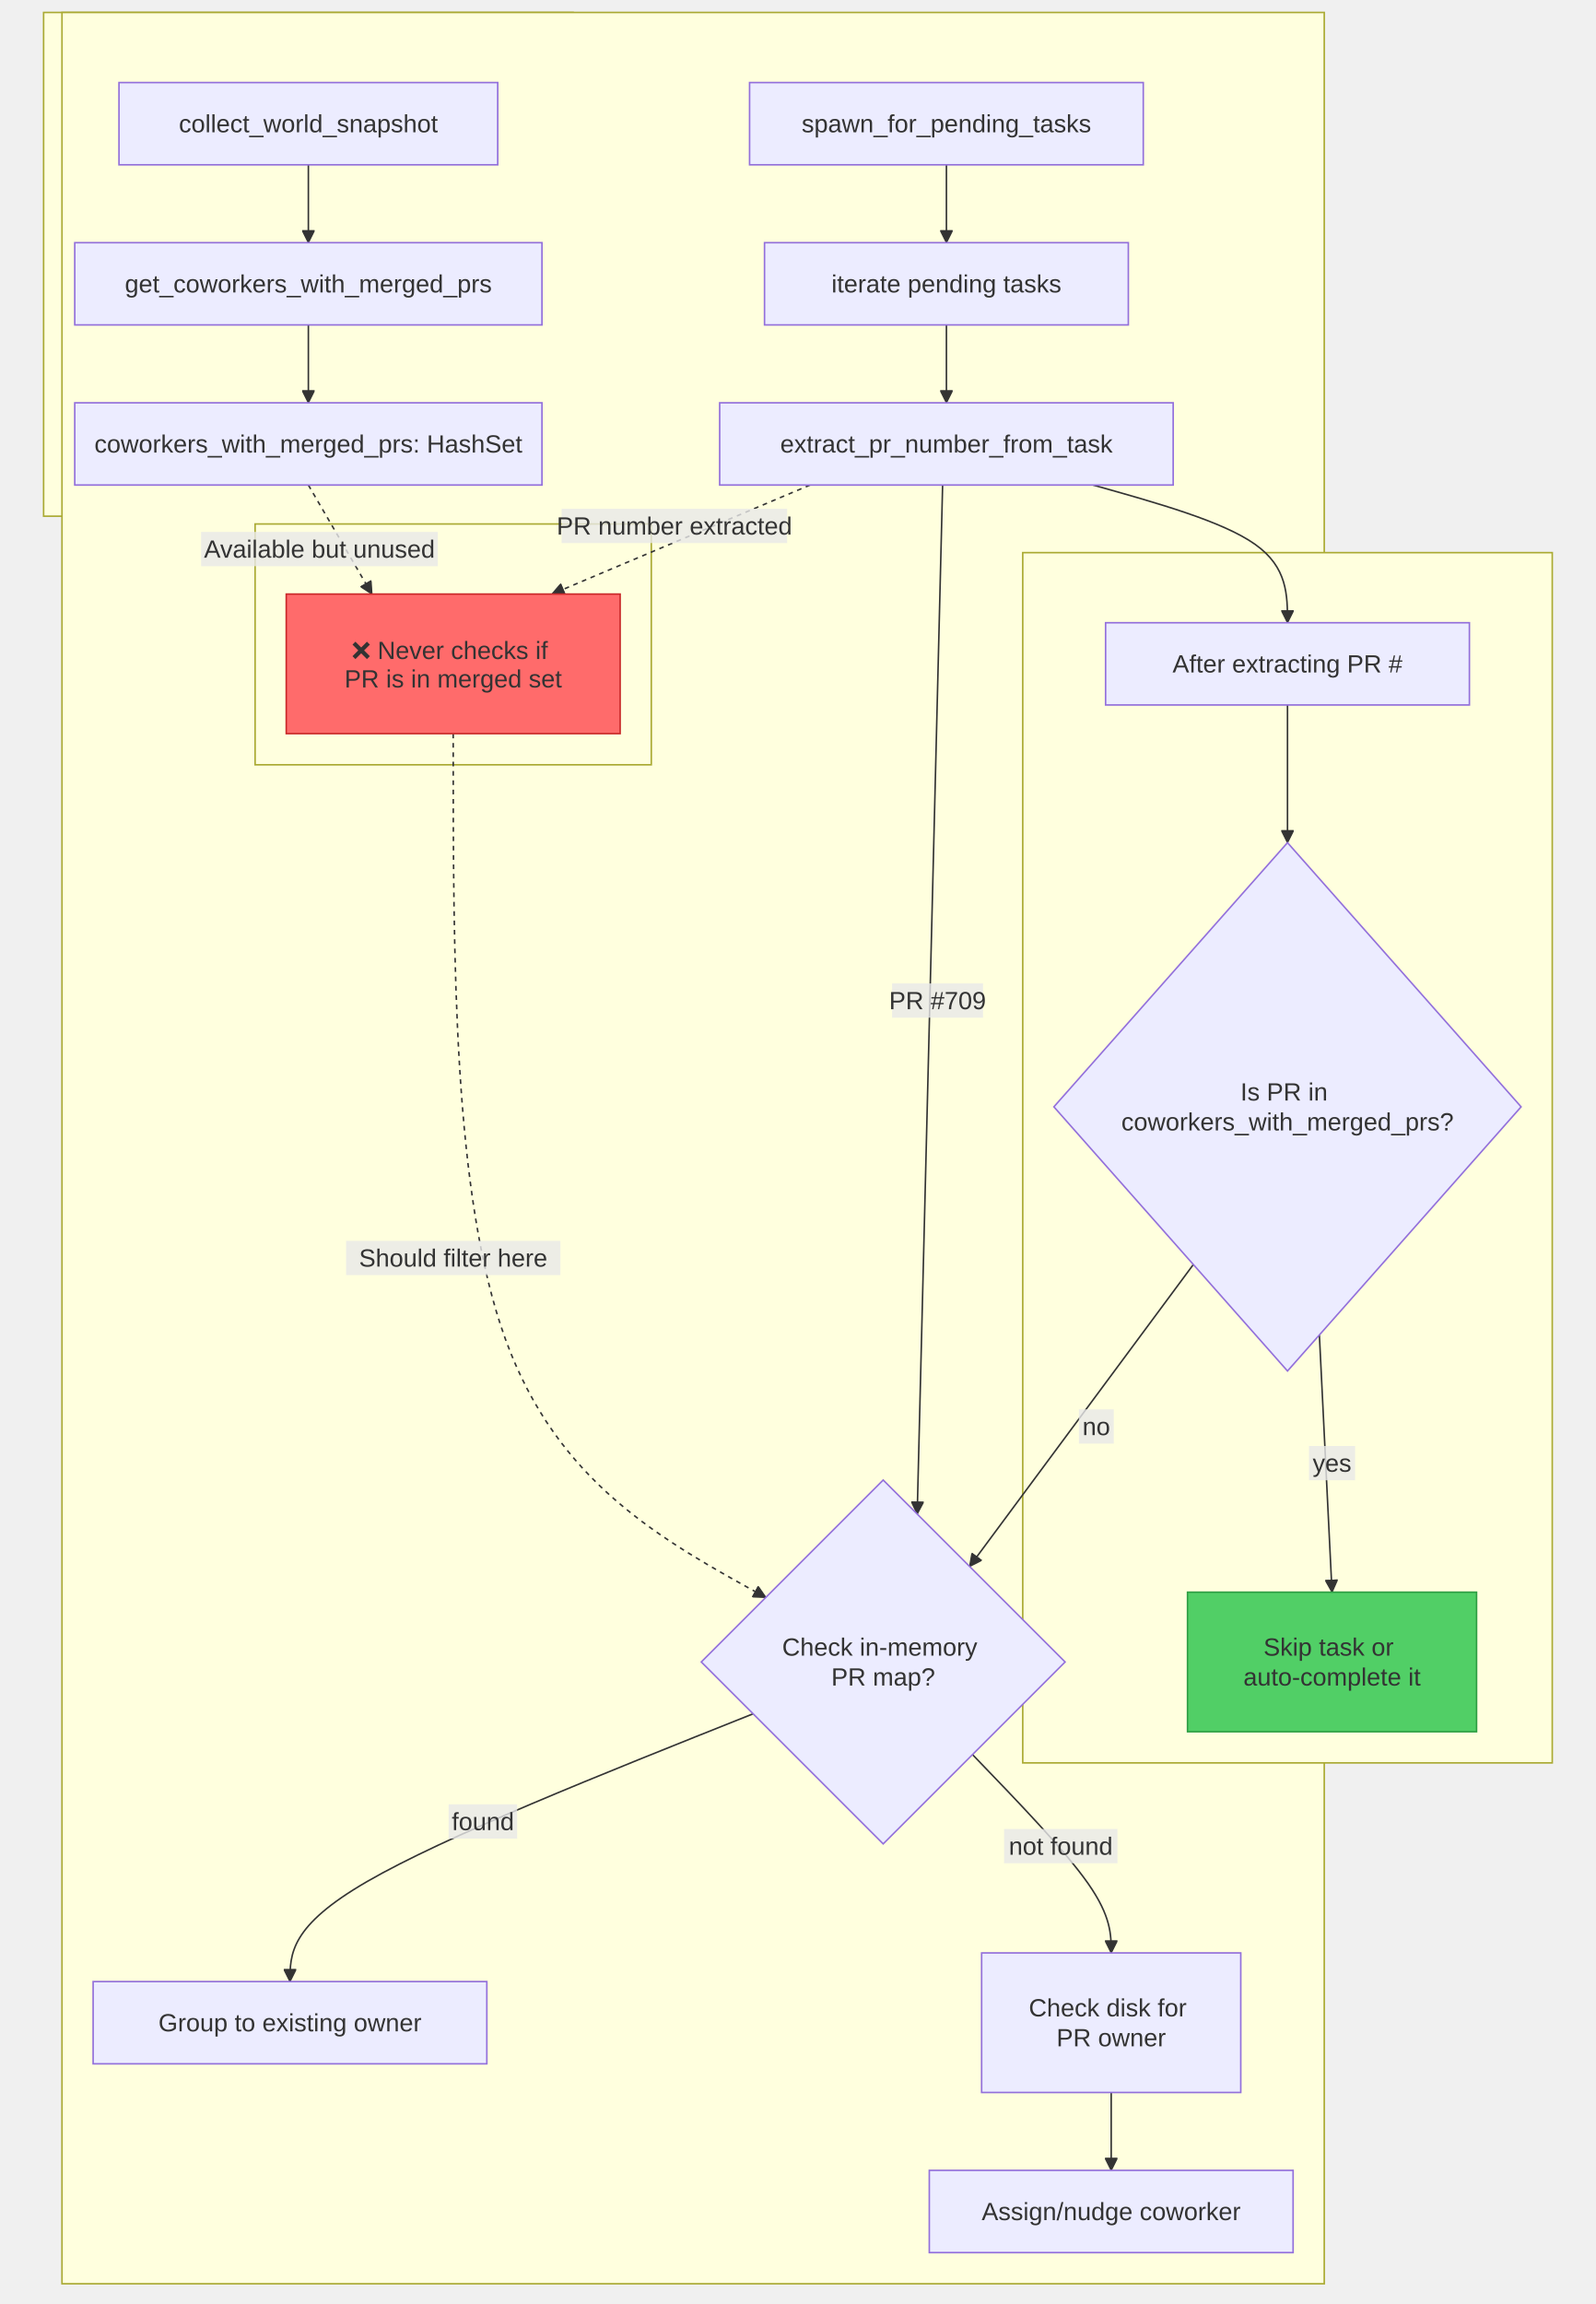
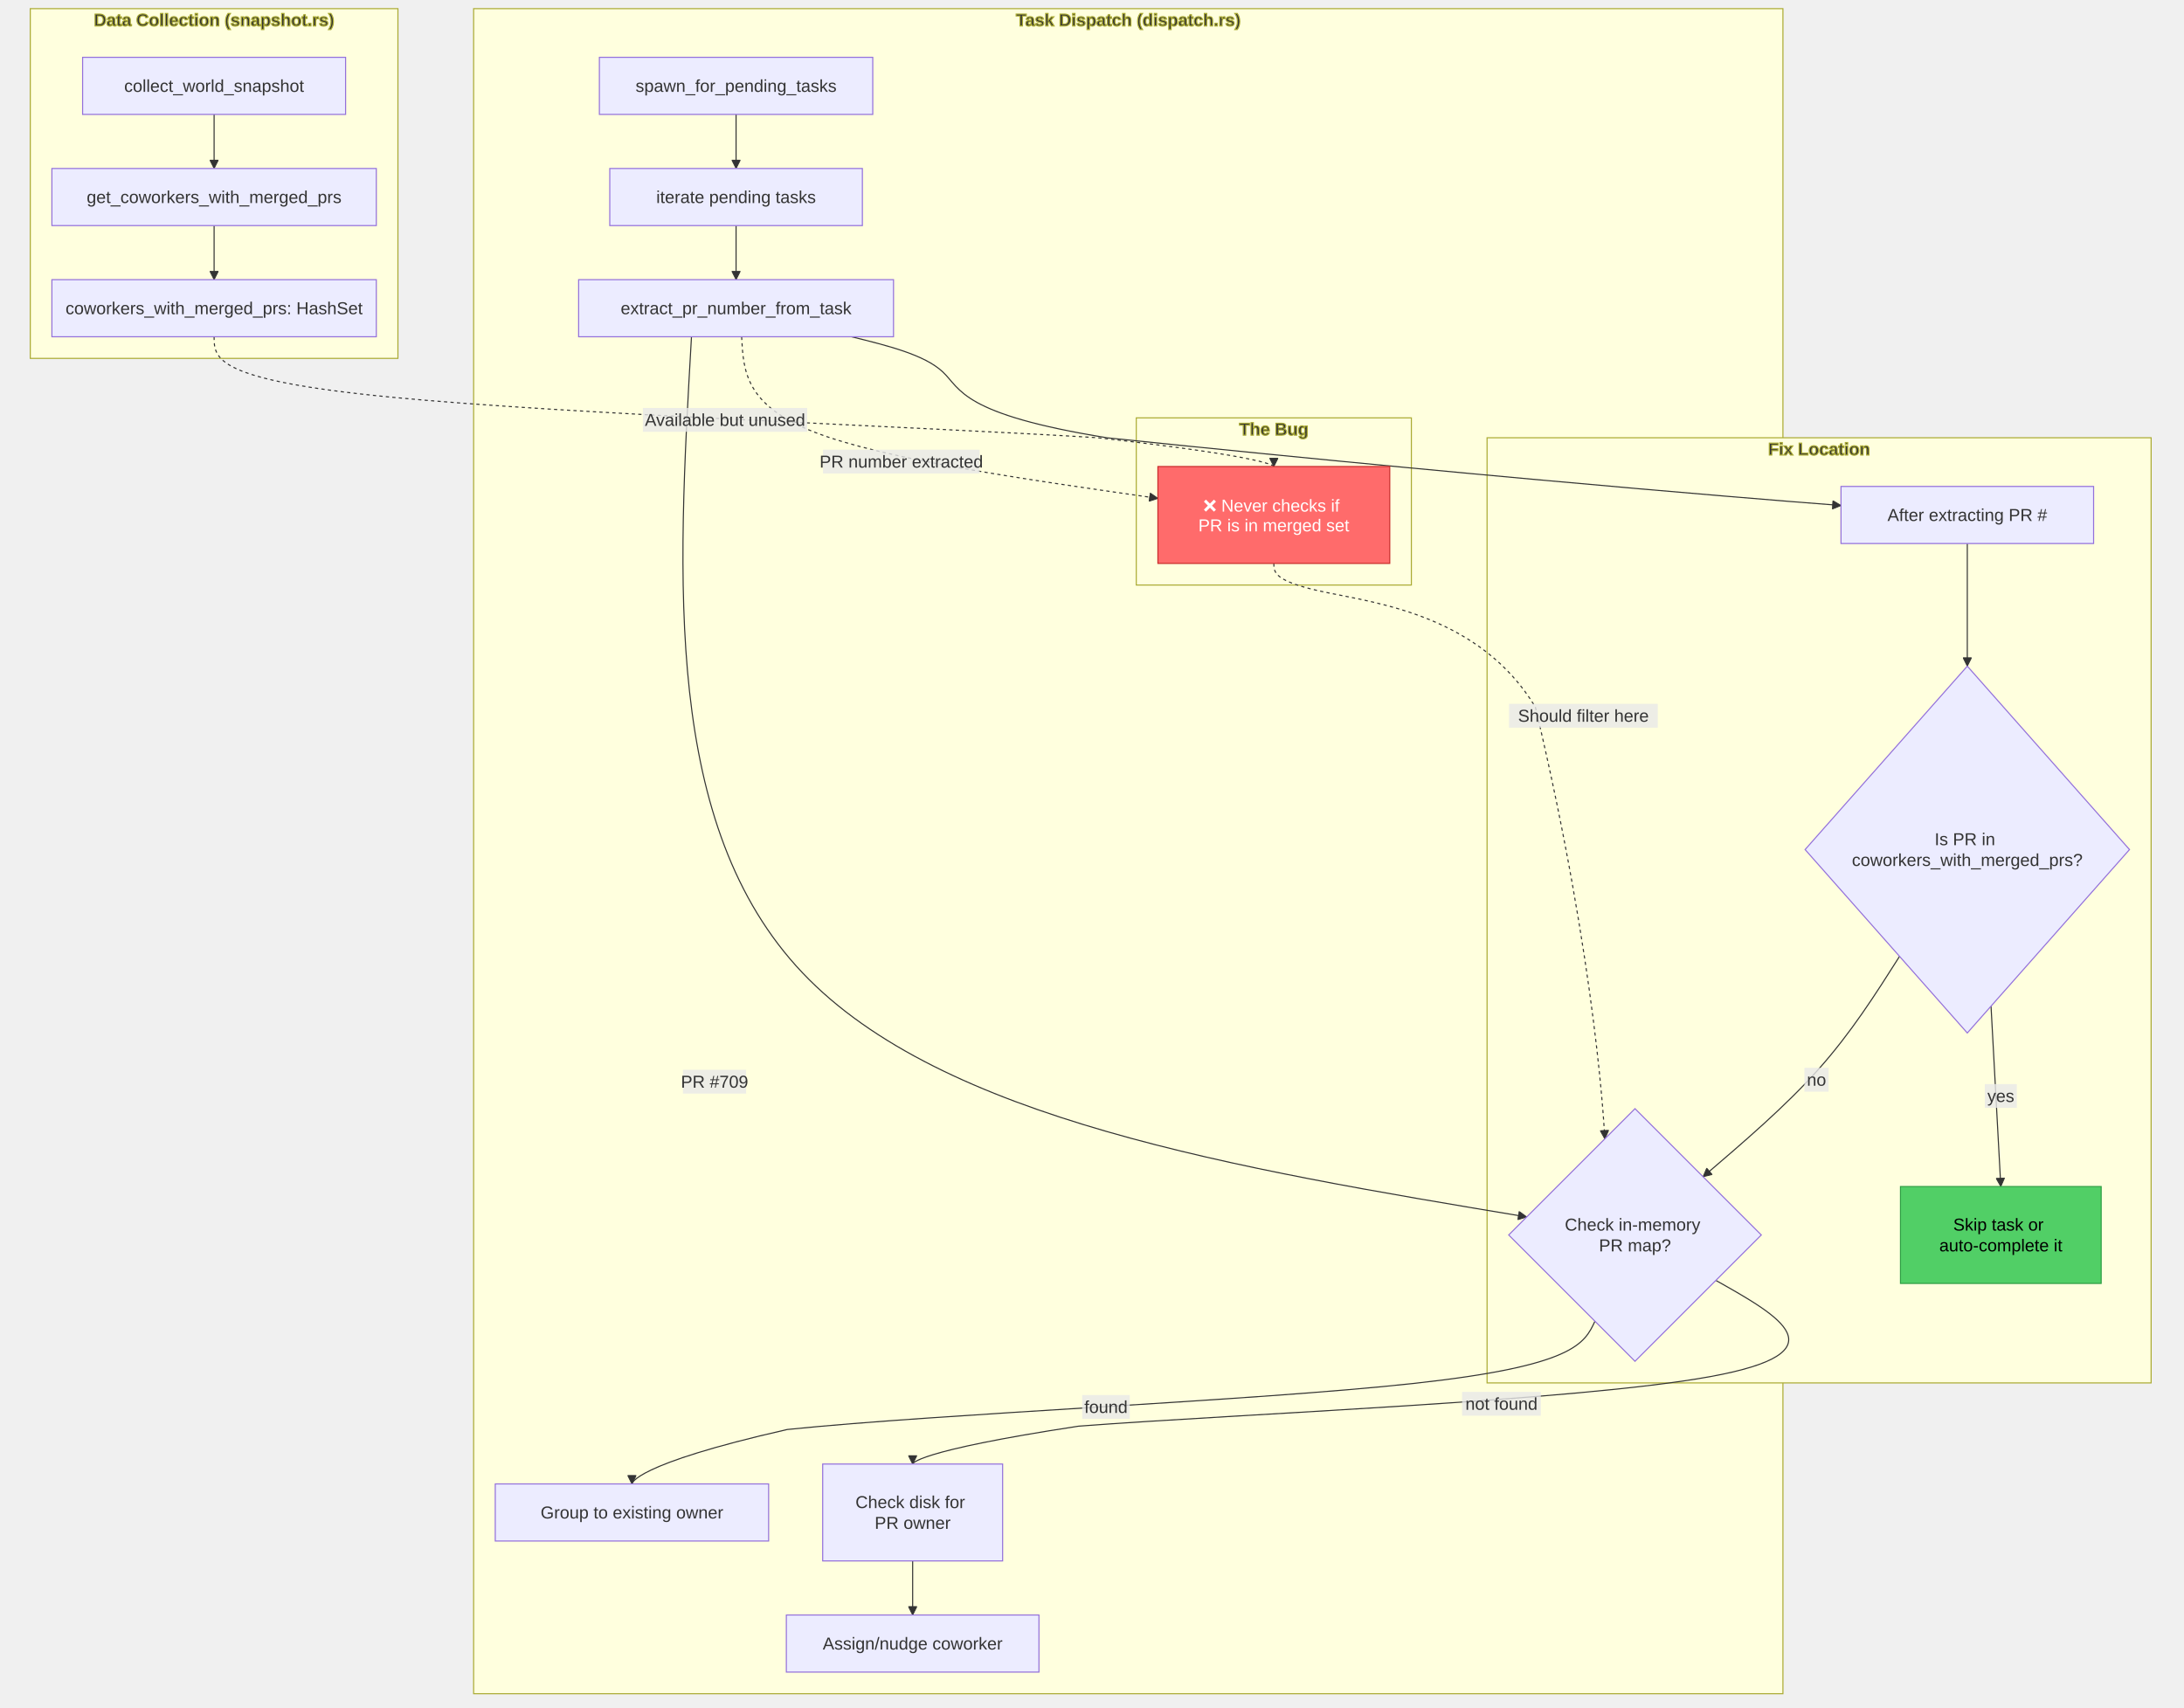
- <svg xmlns="http://www.w3.org/2000/svg" width="1024.7" height="1479.2" viewBox="-8 -28 1024.7 1479.2" class="mermaid">
+ <svg xmlns="http://www.w3.org/2000/svg" width="2019.7" height="1579.2" viewBox="-8 -28 2019.7 1579.2" class="mermaid">
  <style>

.mermaid {
  font-family: trebuchet ms, verdana, arial, sans-serif;
  font-size: 16px;
}

.node rect,
.node polygon,
.node circle,
.node ellipse,
.node path {
  fill: #ECECFF;
  stroke: #9370DB;
  stroke-width: 1px;
}

.node line {
  stroke: #9370DB;
  stroke-width: 1px;
}

.node .label {
  fill: #333333;
}

.node text {
  fill: #333333;
  font-family: trebuchet ms, verdana, arial, sans-serif;
  font-size: 16px;
}

.edge-path {
  fill: none;
  stroke: #333333;
  stroke-width: 1px;
}

.edge-label {
  fill: #333333;
  font-family: trebuchet ms, verdana, arial, sans-serif;
}

.edge-label-bg {
  fill: rgba(232, 232, 232, 0.8);
}

.subgraph {
  fill: #ffffde;
  stroke: #aaaa33;
  stroke-width: 1px;
}

.subgraph-title {
  fill: #333333;
  font-weight: bold;
}

.cluster rect {
  fill: #ffffde;
  stroke: #aaaa33;
  stroke-width: 1px;
  rx: 5px;
  ry: 5px;
}

.cluster-label {
  fill: #333333;
  font-family: trebuchet ms, verdana, arial, sans-serif;
  font-size: 16px;
  font-weight: bold;
}

marker path {
  fill: #333333;
  stroke: #333333;
}

  </style>
  <defs>
    <marker id="arrow_point" viewBox="0 0 10 10" refX="10" refY="5" markerWidth="8" markerHeight="8" orient="auto" markerUnits="userSpaceOnUse">
      <path d="M 0 0 L 10 5 L 0 10 z" />
    </marker>
    <marker id="arrow_point_start" viewBox="0 0 10 10" refX="4.5" refY="5" markerWidth="8" markerHeight="8" orient="auto" markerUnits="userSpaceOnUse">
      <path d="M 0 5 L 10 10 L 10 0 z" />
    </marker>
    <marker id="arrow_cross" viewBox="0 0 11 11" refX="12" refY="5.2" markerWidth="11" markerHeight="11" orient="auto" markerUnits="userSpaceOnUse">
      <path d="M 1 1 L 10 10 M 10 1 L 1 10" fill="none" stroke-width="2" />
    </marker>
    <marker id="arrow_cross_start" viewBox="0 0 11 11" refX="-1" refY="5.2" markerWidth="11" markerHeight="11" orient="auto" markerUnits="userSpaceOnUse">
-       <path d="M 1 1 L 10 10 M 10 1 L 1 10" fill="none" stroke-width="2" />
+       <path d="M 1 1 L 10 10 M 10 1 L 1 10" stroke-width="2" fill="none" />
    </marker>
    <marker id="arrow_circle" viewBox="0 0 10 10" refX="11" refY="5" markerWidth="11" markerHeight="11" orient="auto" markerUnits="userSpaceOnUse">
      <circle cx="5" cy="5" r="5" />
    </marker>
    <marker id="arrow_circle_start" viewBox="0 0 10 10" refX="-1" refY="5" markerWidth="11" markerHeight="11" orient="auto" markerUnits="userSpaceOnUse">
      <circle cx="5" cy="5" r="5" />
    </marker>
  </defs>
  <g class="root">
    <g class="clusters">
-       <g class="subgraph" id="subgraph-">
+       <g class="subgraph" id="subgraph-subGraph0">
        <rect x="20" y="-20" width="340" height="323.4" class="cluster" />
-         <text x="190" y="-4" class="cluster-label" text-anchor="middle" />
-       </g>
-       <g class="subgraph" id="subgraph-">
-         <rect x="31.8" y="-20" width="810.5" height="1458.2" class="cluster" />
-         <text x="437.05" y="-4" class="cluster-label" text-anchor="middle" />
-       </g>
-       <g class="subgraph" id="subgraph-">
-         <rect x="155.8" y="308.4" width="254.4" height="154.6" class="cluster" />
-         <text x="283" y="324.4" class="cluster-label" text-anchor="middle" />
-       </g>
-       <g class="subgraph" id="subgraph-">
-         <rect x="648.7" y="326.8" width="340" height="777" class="cluster" />
-         <text x="818.7" y="342.8" class="cluster-label" text-anchor="middle" />
+         <text x="190" y="-4" class="cluster-label" text-anchor="middle">Data Collection (snapshot.rs)</text>
+       </g>
+       <g class="subgraph" id="subgraph-subGraph1">
+         <rect x="430" y="-20" width="1210.8" height="1558.2" class="cluster" />
+         <text x="1035.4" y="-4" class="cluster-label" text-anchor="middle">Task Dispatch (dispatch.rs)</text>
+       </g>
+       <g class="subgraph" id="subgraph-subGraph2">
+         <rect x="1042.8" y="358.4" width="254.4" height="154.6" class="cluster" />
+         <text x="1170" y="374.4" class="cluster-label" text-anchor="middle">The Bug</text>
+       </g>
+       <g class="subgraph" id="subgraph-subGraph3">
+         <rect x="1367.2" y="376.8" width="614.1" height="874" class="cluster" />
+         <text x="1674.25" y="392.8" class="cluster-label" text-anchor="middle">Fix Location</text>
      </g>
    </g>
    <g class="edgePaths">
      <g class="edge" id="edge-L-A-B-0">
-         <path d="M 190.00 77.80 C 190.00 86.13, 190.00 94.47, 190.00 102.80 C 190.00 111.13, 190.00 119.47, 190.00 127.80" class="edge-path" fill="none" stroke-width="1" marker-end="url(#arrow_point)" />
+         <path d="M 190.00 77.80 C 190.00 86.13, 190.00 94.47, 190.00 102.80 C 190.00 111.13, 190.00 119.47, 190.00 127.80" class="edge-path" stroke-width="1" marker-end="url(#arrow_point)" fill="none" />
      </g>
      <g class="edge" id="edge-L-B-C-0">
-         <path d="M 190.00 180.60 C 190.00 188.93, 190.00 197.27, 190.00 205.60 C 190.00 213.93, 190.00 222.27, 190.00 230.60" class="edge-path" marker-end="url(#arrow_point)" fill="none" stroke-width="1" />
+         <path d="M 190.00 180.60 C 190.00 188.93, 190.00 197.27, 190.00 205.60 C 190.00 213.93, 190.00 222.27, 190.00 230.60" class="edge-path" stroke-width="1" marker-end="url(#arrow_point)" fill="none" />
      </g>
      <g class="edge" id="edge-L-D-E-0">
-         <path d="M 599.70 77.80 C 599.70 86.13, 599.70 94.47, 599.70 102.80 C 599.70 111.13, 599.70 119.47, 599.70 127.80" class="edge-path" fill="none" stroke-width="1" marker-end="url(#arrow_point)" />
+         <path d="M 672.70 77.80 C 672.70 86.13, 672.70 94.47, 672.70 102.80 C 672.70 111.13, 672.70 119.47, 672.70 127.80" class="edge-path" marker-end="url(#arrow_point)" stroke-width="1" fill="none" />
      </g>
      <g class="edge" id="edge-L-E-F-0">
-         <path d="M 599.70 180.60 C 599.70 188.93, 599.70 197.27, 599.70 205.60 C 599.70 213.93, 599.70 222.27, 599.70 230.60" class="edge-path" marker-end="url(#arrow_point)" fill="none" stroke-width="1" />
+         <path d="M 672.70 180.60 C 672.70 188.93, 672.70 197.27, 672.70 205.60 C 672.70 213.93, 672.70 222.27, 672.70 230.60" class="edge-path" marker-end="url(#arrow_point)" fill="none" stroke-width="1" />
      </g>
      <g class="edge" id="edge-L-F-G-0">
-         <path d="M 597.25 283.40 L 580.93 944.03" class="edge-path" stroke-width="1" fill="none" marker-end="url(#arrow_point)" />
+         <path d="M 631.46 283.40 C 618.44 509.67, 605.42 735.93, 734.15 871.59 C 862.89 1007.24, 1133.38 1052.28, 1403.87 1097.33" class="edge-path" stroke-width="1" fill="none" marker-end="url(#arrow_point)" />
      </g>
      <g class="edge" id="edge-L-G-H-0">
-         <path d="M 475.58 1072.28 C 376.46 1111.79, 277.33 1151.29, 227.76 1179.95 C 178.20 1208.60, 178.20 1226.40, 178.20 1244.20" class="edge-path" marker-end="url(#arrow_point)" fill="none" stroke-width="1" />
+         <path d="M 1466.94 1193.74 C 1457.33 1214.43, 1447.71 1235.11, 1299.29 1251.29 C 1150.87 1267.47, 863.63 1279.13, 720.02 1293.87 C 576.40 1326.40, 576.40 1344.20, 576.40 1344.20" class="edge-path" stroke-width="1" marker-end="url(#arrow_point)" fill="none" />
      </g>
      <g class="edge" id="edge-L-G-I-0">
-         <path d="M 616.44 1098.46 C 646.13 1129.24, 675.81 1160.02, 690.66 1181.24 C 705.50 1202.47, 705.50 1214.13, 705.50 1225.80" class="edge-path" stroke-width="1" marker-end="url(#arrow_point)" fill="none" />
+         <path d="M 1578.79 1156.01 C 1637.99 1189.28, 1697.20 1222.54, 1573.40 1245.00 C 1449.60 1267.47, 1142.80 1279.13, 989.40 1290.80 C 836.00 1314.13, 836.00 1325.80, 836.00 1325.80" class="edge-path" marker-end="url(#arrow_point)" stroke-width="1" fill="none" />
      </g>
      <g class="edge" id="edge-L-I-J-0">
-         <path d="M 705.50 1315.40 C 705.50 1323.73, 705.50 1332.07, 705.50 1340.40 C 705.50 1348.73, 705.50 1357.07, 705.50 1365.40" class="edge-path" fill="none" marker-end="url(#arrow_point)" stroke-width="1" />
+         <path d="M 836.00 1415.40 C 836.00 1423.73, 836.00 1432.07, 836.00 1440.40 C 836.00 1448.73, 836.00 1457.07, 836.00 1465.40" class="edge-path" marker-end="url(#arrow_point)" stroke-width="1" fill="none" />
      </g>
      <g class="edge" id="edge-L-C-K-0">
-         <path d="M 190.00 283.40 L 230.79 353.40" class="edge-path" fill="none" stroke-width="2" stroke-dasharray="3,3" marker-end="url(#arrow_point)" />
+         <path d="M 190.00 283.40 C 190.00 303.40, 190.00 323.40, 353.33 339.23 C 516.67 355.07, 843.33 366.73, 1006.67 376.73 C 1170.00 395.07, 1170.00 403.40, 1170.00 403.40" class="edge-path" fill="none" stroke-dasharray="3,3" stroke-width="2" marker-end="url(#arrow_point)" />
      </g>
      <g class="edge" id="edge-L-F-K-0">
-         <path d="M 512.12 283.40 L 346.44 353.40" class="edge-path" marker-end="url(#arrow_point)" fill="none" stroke-width="2" stroke-dasharray="3,3" />
+         <path d="M 677.84 283.40 C 679.46 315.07, 681.08 346.73, 745.24 371.64 C 809.40 396.55, 936.10 414.70, 1062.80 432.84" class="edge-path" marker-end="url(#arrow_point)" fill="none" stroke-dasharray="3,3" stroke-width="2" />
      </g>
      <g class="edge" id="edge-L-K-G-0">
-         <path d="M 283.00 443.00 C 283.00 591.07, 283.00 739.13, 316.46 831.56 C 349.91 923.99, 416.82 960.78, 483.74 997.56" class="edge-path" stroke-dasharray="3,3" marker-end="url(#arrow_point)" fill="none" stroke-width="2" />
+         <path d="M 1170.00 493.00 C 1170.00 501.33, 1170.00 509.67, 1217.72 519.67 C 1265.43 529.67, 1360.87 541.33, 1411.88 625.85 C 1469.48 867.75, 1476.07 1025.13, 1476.07 1025.13" class="edge-path" stroke-dasharray="3,3" fill="none" stroke-width="2" marker-end="url(#arrow_point)" />
      </g>
      <g class="edge" id="edge-L-L-M-0">
-         <path d="M 818.70 424.60 C 818.70 442.40, 818.70 460.20, 818.70 474.93 C 818.70 489.67, 818.70 501.33, 818.70 513.00" class="edge-path" marker-end="url(#arrow_point)" stroke-width="1" fill="none" />
+         <path d="M 1811.30 474.60 C 1811.30 489.07, 1811.30 503.53, 1811.30 516.60 C 1811.30 529.67, 1811.30 541.33, 1811.30 553.00 C 1811.30 576.33, 1811.30 588.00, 1811.30 588.00" class="edge-path" marker-end="url(#arrow_point)" fill="none" stroke-width="1" />
      </g>
      <g class="edge" id="edge-L-M-N-0">
-         <path d="M 839.17 829.05 L 847.30 994.20" class="edge-path" fill="none" stroke-width="1" marker-end="url(#arrow_point)" />
+         <path d="M 1833.24 902.39 L 1842.30 1069.20" class="edge-path" stroke-width="1" marker-end="url(#arrow_point)" fill="none" />
      </g>
      <g class="edge" id="edge-L-M-G-0">
-         <path d="M 758.24 783.84 L 614.59 977.69" class="edge-path" stroke-width="1" fill="none" marker-end="url(#arrow_point)" />
+         <path d="M 1748.65 856.36 C 1726.26 891.64, 1703.88 926.92, 1673.60 960.89 C 1643.32 994.85, 1605.14 1027.51, 1566.96 1060.16" class="edge-path" fill="none" stroke-width="1" marker-end="url(#arrow_point)" />
      </g>
      <g class="edge" id="edge-L-F-L-0">
-         <path d="M 693.86 283.40 C 735.48 295.07, 777.09 306.73, 797.89 321.47 C 818.70 336.20, 818.70 354.00, 818.70 371.80" class="edge-path" fill="none" stroke-width="1" marker-end="url(#arrow_point)" />
+         <path d="M 779.53 283.40 C 813.26 291.73, 846.98 300.07, 863.84 315.90 C 880.70 331.73, 880.70 355.07, 1016.33 376.91 C 1423.23 419.09, 1694.50 439.44, 1694.50 439.44" class="edge-path" stroke-width="1" marker-end="url(#arrow_point)" fill="none" />
      </g>
    </g>
    <g class="edgeLabels">
      <g class="edgeLabel" id="edge-label-L-F-G-0">
-         <rect x="564.8" y="603.383" width="58.4" height="22" class="edge-label-bg" />
-         <text x="594" y="614.383" class="edge-label" text-anchor="middle" dominant-baseline="central">PR #709</text>
+         <rect x="623.605" y="961.259" width="58.4" height="22" class="edge-label-bg" />
+         <text x="652.805" y="972.259" class="edge-label" dominant-baseline="central" text-anchor="middle">PR #709</text>
      </g>
      <g class="edgeLabel" id="edge-label-L-G-H-0">
-         <rect x="280.089" y="1130.427" width="44" height="22" class="edge-label-bg" />
-         <text x="302.089" y="1141.427" class="edge-label" text-anchor="middle" dominant-baseline="central">found</text>
+         <rect x="992.76" y="1261.995" width="44" height="22" class="edge-label-bg" />
+         <text x="1014.76" y="1272.995" class="edge-label" dominant-baseline="central" text-anchor="middle">found</text>
      </g>
      <g class="edgeLabel" id="edge-label-L-G-I-0">
-         <rect x="636.72" y="1146.225" width="72.8" height="22" class="edge-label-bg" />
-         <text x="673.12" y="1157.225" class="edge-label" dominant-baseline="central" text-anchor="middle">not found</text>
+         <rect x="1344.102" y="1259.094" width="72.8" height="22" class="edge-label-bg" />
+         <text x="1380.502" y="1270.094" class="edge-label" text-anchor="middle" dominant-baseline="central">not found</text>
      </g>
      <g class="edgeLabel" id="edge-label-L-C-K-0">
-         <rect x="121.114" y="313.504" width="152" height="22" class="edge-label-bg" />
-         <text x="197.114" y="324.504" class="edge-label" dominant-baseline="central" text-anchor="middle">Available but unused</text>
+         <rect x="586.511" y="349.275" width="152" height="22" class="edge-label-bg" />
+         <text x="662.511" y="360.275" class="edge-label" text-anchor="middle" dominant-baseline="central">Available but unused</text>
      </g>
      <g class="edgeLabel" id="edge-label-L-F-K-0">
-         <rect x="352.612" y="298.655" width="144.8" height="22" class="edge-label-bg" />
-         <text x="425.012" y="309.655" class="edge-label" text-anchor="middle" dominant-baseline="central">PR number extracted</text>
+         <rect x="753.098" y="387.854" width="144.8" height="22" class="edge-label-bg" />
+         <text x="825.498" y="398.854" class="edge-label" dominant-baseline="central" text-anchor="middle">PR number extracted</text>
      </g>
      <g class="edgeLabel" id="edge-label-L-K-G-0">
-         <rect x="214.2" y="768.637" width="137.6" height="22" class="edge-label-bg" />
-         <text x="283" y="779.637" class="edge-label" dominant-baseline="central" text-anchor="middle">Should filter here</text>
+         <rect x="1387.5" y="622.864" width="137.6" height="22" class="edge-label-bg" />
+         <text x="1456.3" y="633.864" class="edge-label" dominant-baseline="central" text-anchor="middle">Should filter here</text>
      </g>
      <g class="edgeLabel" id="edge-label-L-M-N-0">
-         <rect x="832.5" y="900.344" width="29.6" height="22" class="edge-label-bg" />
-         <text x="847.3" y="911.344" class="edge-label" dominant-baseline="central" text-anchor="middle">yes</text>
+         <rect x="1827.5" y="974.456" width="29.6" height="22" class="edge-label-bg" />
+         <text x="1842.3" y="985.456" class="edge-label" dominant-baseline="central" text-anchor="middle">yes</text>
      </g>
      <g class="edgeLabel" id="edge-label-L-M-G-0">
-         <rect x="684.743" y="876.815" width="22.4" height="22" class="edge-label-bg" />
-         <text x="695.943" y="887.815" class="edge-label" dominant-baseline="central" text-anchor="middle">no</text>
+         <rect x="1660.658" y="959.446" width="22.4" height="22" class="edge-label-bg" />
+         <text x="1671.858" y="970.446" class="edge-label" dominant-baseline="central" text-anchor="middle">no</text>
      </g>
    </g>
    <g class="nodes">
      <g class="node" id="node-A">
        <rect x="68.4" y="25" width="243.2" height="52.8" />
        <text x="190" y="51.4" class="label" text-anchor="middle" dominant-baseline="central">collect_world_snapshot</text>
      </g>
      <g class="node" id="node-B">
        <rect x="40" y="127.8" width="300" height="52.8" />
        <text x="190" y="154.2" class="label" dominant-baseline="central" text-anchor="middle">get_coworkers_with_merged_prs</text>
      </g>
      <g class="node" id="node-C">
        <rect x="40" y="230.6" width="300" height="52.8" />
-         <text x="190" y="257" class="label" text-anchor="middle" dominant-baseline="central">coworkers_with_merged_prs: HashSet</text>
+         <text x="190" y="257" class="label" dominant-baseline="central" text-anchor="middle">coworkers_with_merged_prs: HashSet</text>
      </g>
      <g class="node" id="node-D">
-         <rect x="473.3" y="25" width="252.8" height="52.8" />
-         <text x="599.7" y="51.4" class="label" text-anchor="middle" dominant-baseline="central">spawn_for_pending_tasks</text>
+         <rect x="546.3" y="25" width="252.8" height="52.8" />
+         <text x="672.7" y="51.4" class="label" dominant-baseline="central" text-anchor="middle">spawn_for_pending_tasks</text>
      </g>
      <g class="node" id="node-E">
-         <rect x="482.9" y="127.8" width="233.6" height="52.8" />
-         <text x="599.7" y="154.2" class="label" text-anchor="middle" dominant-baseline="central">iterate pending tasks</text>
+         <rect x="555.9" y="127.8" width="233.6" height="52.8" />
+         <text x="672.7" y="154.2" class="label" text-anchor="middle" dominant-baseline="central">iterate pending tasks</text>
      </g>
      <g class="node" id="node-F">
-         <rect x="454.1" y="230.6" width="291.2" height="52.8" />
-         <text x="599.7" y="257" class="label" text-anchor="middle" dominant-baseline="central">extract_pr_number_from_task</text>
+         <rect x="527.1" y="230.6" width="291.2" height="52.8" />
+         <text x="672.7" y="257" class="label" text-anchor="middle" dominant-baseline="central">extract_pr_number_from_task</text>
      </g>
      <g class="node" id="node-G">
-         <polygon points="559.1,922.2 675.9,1039 559.1,1155.8 442.3,1039" />
-         <text x="559.1" y="1039" class="label" text-anchor="middle" dominant-baseline="central">
-           <tspan x="559.1" y="1039" dy="-0.6em">Check in-memory</tspan>
-           <tspan x="559.1" dy="1.2em">PR map?</tspan>
+         <polygon points="1504,997.2 1620.8,1114 1504,1230.8 1387.2,1114" />
+         <text x="1504" y="1114" class="label" text-anchor="middle" dominant-baseline="central">
+           <tspan x="1504" y="1114" dy="-0.6em">Check in-memory</tspan>
+           <tspan x="1504" dy="1.2em">PR map?</tspan>
        </text>
      </g>
      <g class="node" id="node-H">
-         <rect x="51.8" y="1244.2" width="252.8" height="52.8" />
-         <text x="178.2" y="1270.6" class="label" dominant-baseline="central" text-anchor="middle">Group to existing owner</text>
+         <rect x="450" y="1344.2" width="252.8" height="52.8" />
+         <text x="576.4" y="1370.6" class="label" dominant-baseline="central" text-anchor="middle">Group to existing owner</text>
      </g>
      <g class="node" id="node-I">
-         <rect x="622.3" y="1225.8" width="166.4" height="89.6" />
-         <text x="705.5" y="1270.6" class="label" text-anchor="middle" dominant-baseline="central">
-           <tspan x="705.5" y="1270.6" dy="-0.6em">Check disk for</tspan>
-           <tspan x="705.5" dy="1.2em">PR owner</tspan>
+         <rect x="752.8" y="1325.8" width="166.4" height="89.6" />
+         <text x="836" y="1370.6" class="label" text-anchor="middle" dominant-baseline="central">
+           <tspan x="836" y="1370.6" dy="-0.6em">Check disk for</tspan>
+           <tspan x="836" dy="1.2em">PR owner</tspan>
        </text>
      </g>
      <g class="node" id="node-J">
-         <rect x="588.7" y="1365.4" width="233.6" height="52.8" />
-         <text x="705.5" y="1391.8" class="label" dominant-baseline="central" text-anchor="middle">Assign/nudge coworker</text>
+         <rect x="719.2" y="1465.4" width="233.6" height="52.8" />
+         <text x="836" y="1491.8" class="label" text-anchor="middle" dominant-baseline="central">Assign/nudge coworker</text>
      </g>
      <g class="node" id="node-K">
-         <rect x="175.8" y="353.4" width="214.4" height="89.6" style="fill:#ff6b6b !important;stroke:#c92a2a !important;color:#fff !important" />
-         <text x="283" y="398.2" class="label" dominant-baseline="central" text-anchor="middle">
-           <tspan x="283" y="398.2" dy="-0.6em">❌ Never checks if</tspan>
-           <tspan x="283" dy="1.2em">PR is in merged set</tspan>
+         <rect x="1062.8" y="403.4" width="214.4" height="89.6" style="fill:#ff6b6b !important;stroke:#c92a2a !important;color:#fff !important" />
+         <text x="1170" y="448.2" class="label" dominant-baseline="central" style="fill: #fff" text-anchor="middle">
+           <tspan x="1170" y="448.2" dy="-0.6em">❌ Never checks if</tspan>
+           <tspan x="1170" dy="1.2em">PR is in merged set</tspan>
        </text>
      </g>
      <g class="node" id="node-L">
-         <rect x="701.9" y="371.8" width="233.6" height="52.8" />
-         <text x="818.7" y="398.2" class="label" dominant-baseline="central" text-anchor="middle">After extracting PR #</text>
+         <rect x="1694.5" y="421.8" width="233.6" height="52.8" />
+         <text x="1811.3" y="448.2" class="label" text-anchor="middle" dominant-baseline="central">After extracting PR #</text>
      </g>
      <g class="node" id="node-M">
-         <polygon points="818.7,513 968.7,682.6 818.7,852.2 668.7,682.6" />
-         <text x="818.7" y="682.6" class="label" dominant-baseline="central" text-anchor="middle">
-           <tspan x="818.7" y="682.6" dy="-0.6em">Is PR in</tspan>
-           <tspan x="818.7" dy="1.2em">coworkers_with_merged_prs?</tspan>
+         <polygon points="1811.3,588 1961.3,757.6 1811.3,927.2 1661.3,757.6" />
+         <text x="1811.3" y="757.6" class="label" dominant-baseline="central" text-anchor="middle">
+           <tspan x="1811.3" y="757.6" dy="-0.6em">Is PR in</tspan>
+           <tspan x="1811.3" dy="1.2em">coworkers_with_merged_prs?</tspan>
        </text>
      </g>
      <g class="node" id="node-N">
-         <rect x="754.5" y="994.2" width="185.6" height="89.6" style="fill:#51cf66 !important;stroke:#2f9e44 !important;color:#000 !important" />
-         <text x="847.3" y="1039" class="label" dominant-baseline="central" text-anchor="middle">
-           <tspan x="847.3" y="1039" dy="-0.6em">Skip task or</tspan>
-           <tspan x="847.3" dy="1.2em">auto-complete it</tspan>
+         <rect x="1749.5" y="1069.2" width="185.6" height="89.6" style="fill:#51cf66 !important;stroke:#2f9e44 !important;color:#000 !important" />
+         <text x="1842.3" y="1114" class="label" dominant-baseline="central" text-anchor="middle" style="fill: #000">
+           <tspan x="1842.3" y="1114" dy="-0.6em">Skip task or</tspan>
+           <tspan x="1842.3" dy="1.2em">auto-complete it</tspan>
        </text>
      </g>
    </g>
  </g>
</svg>
